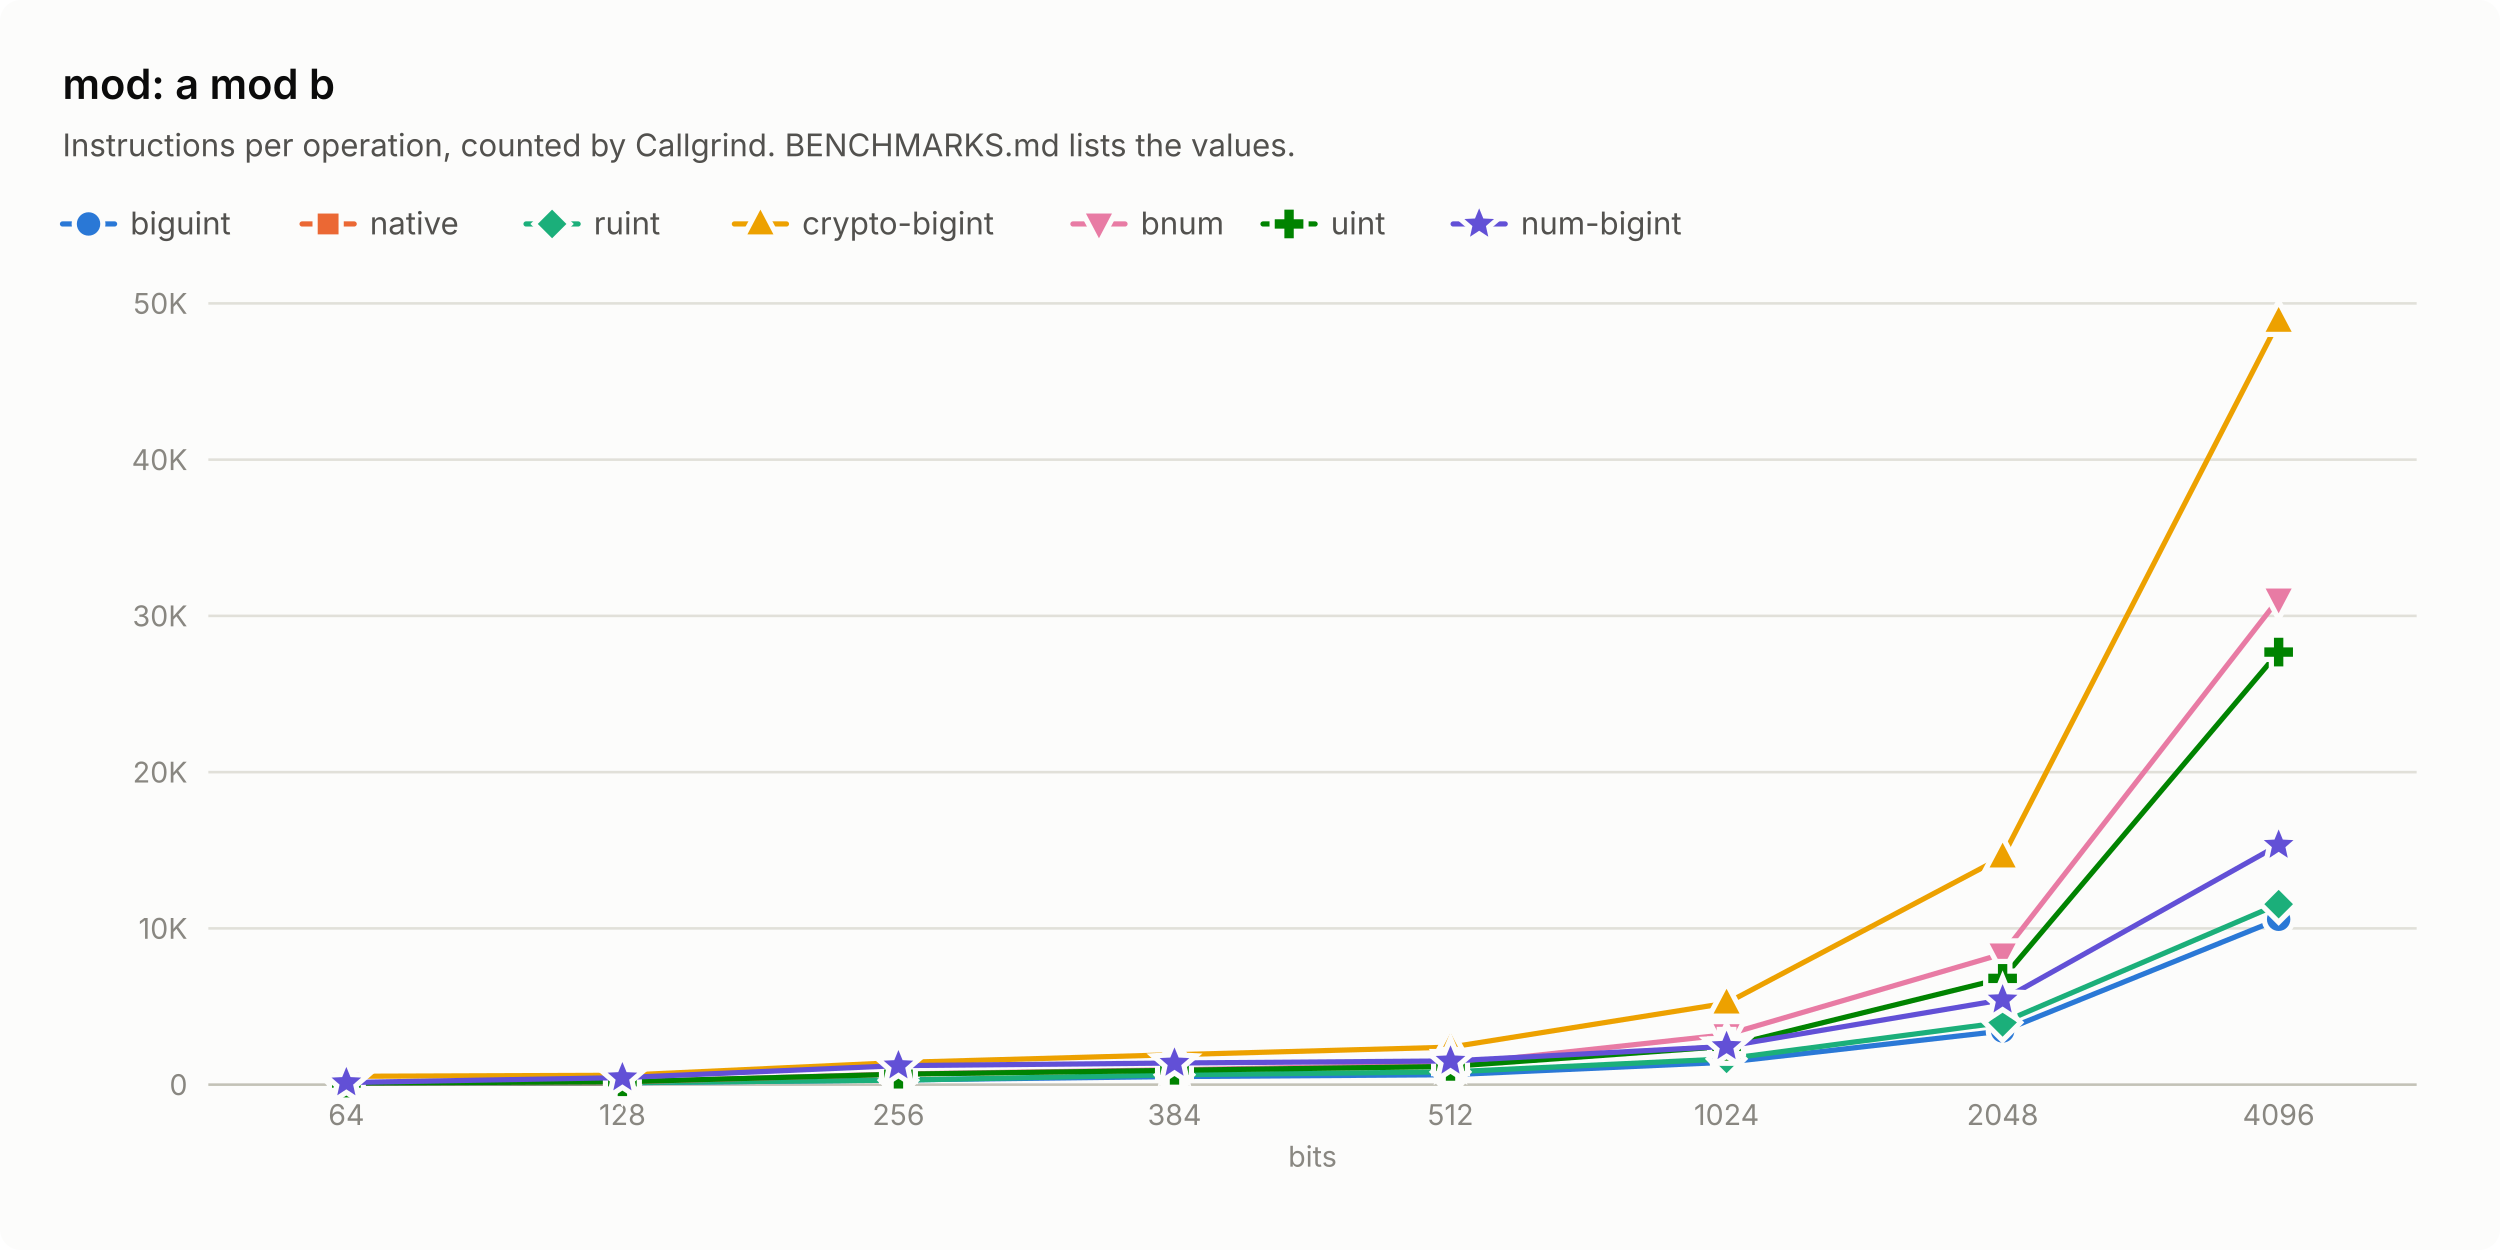
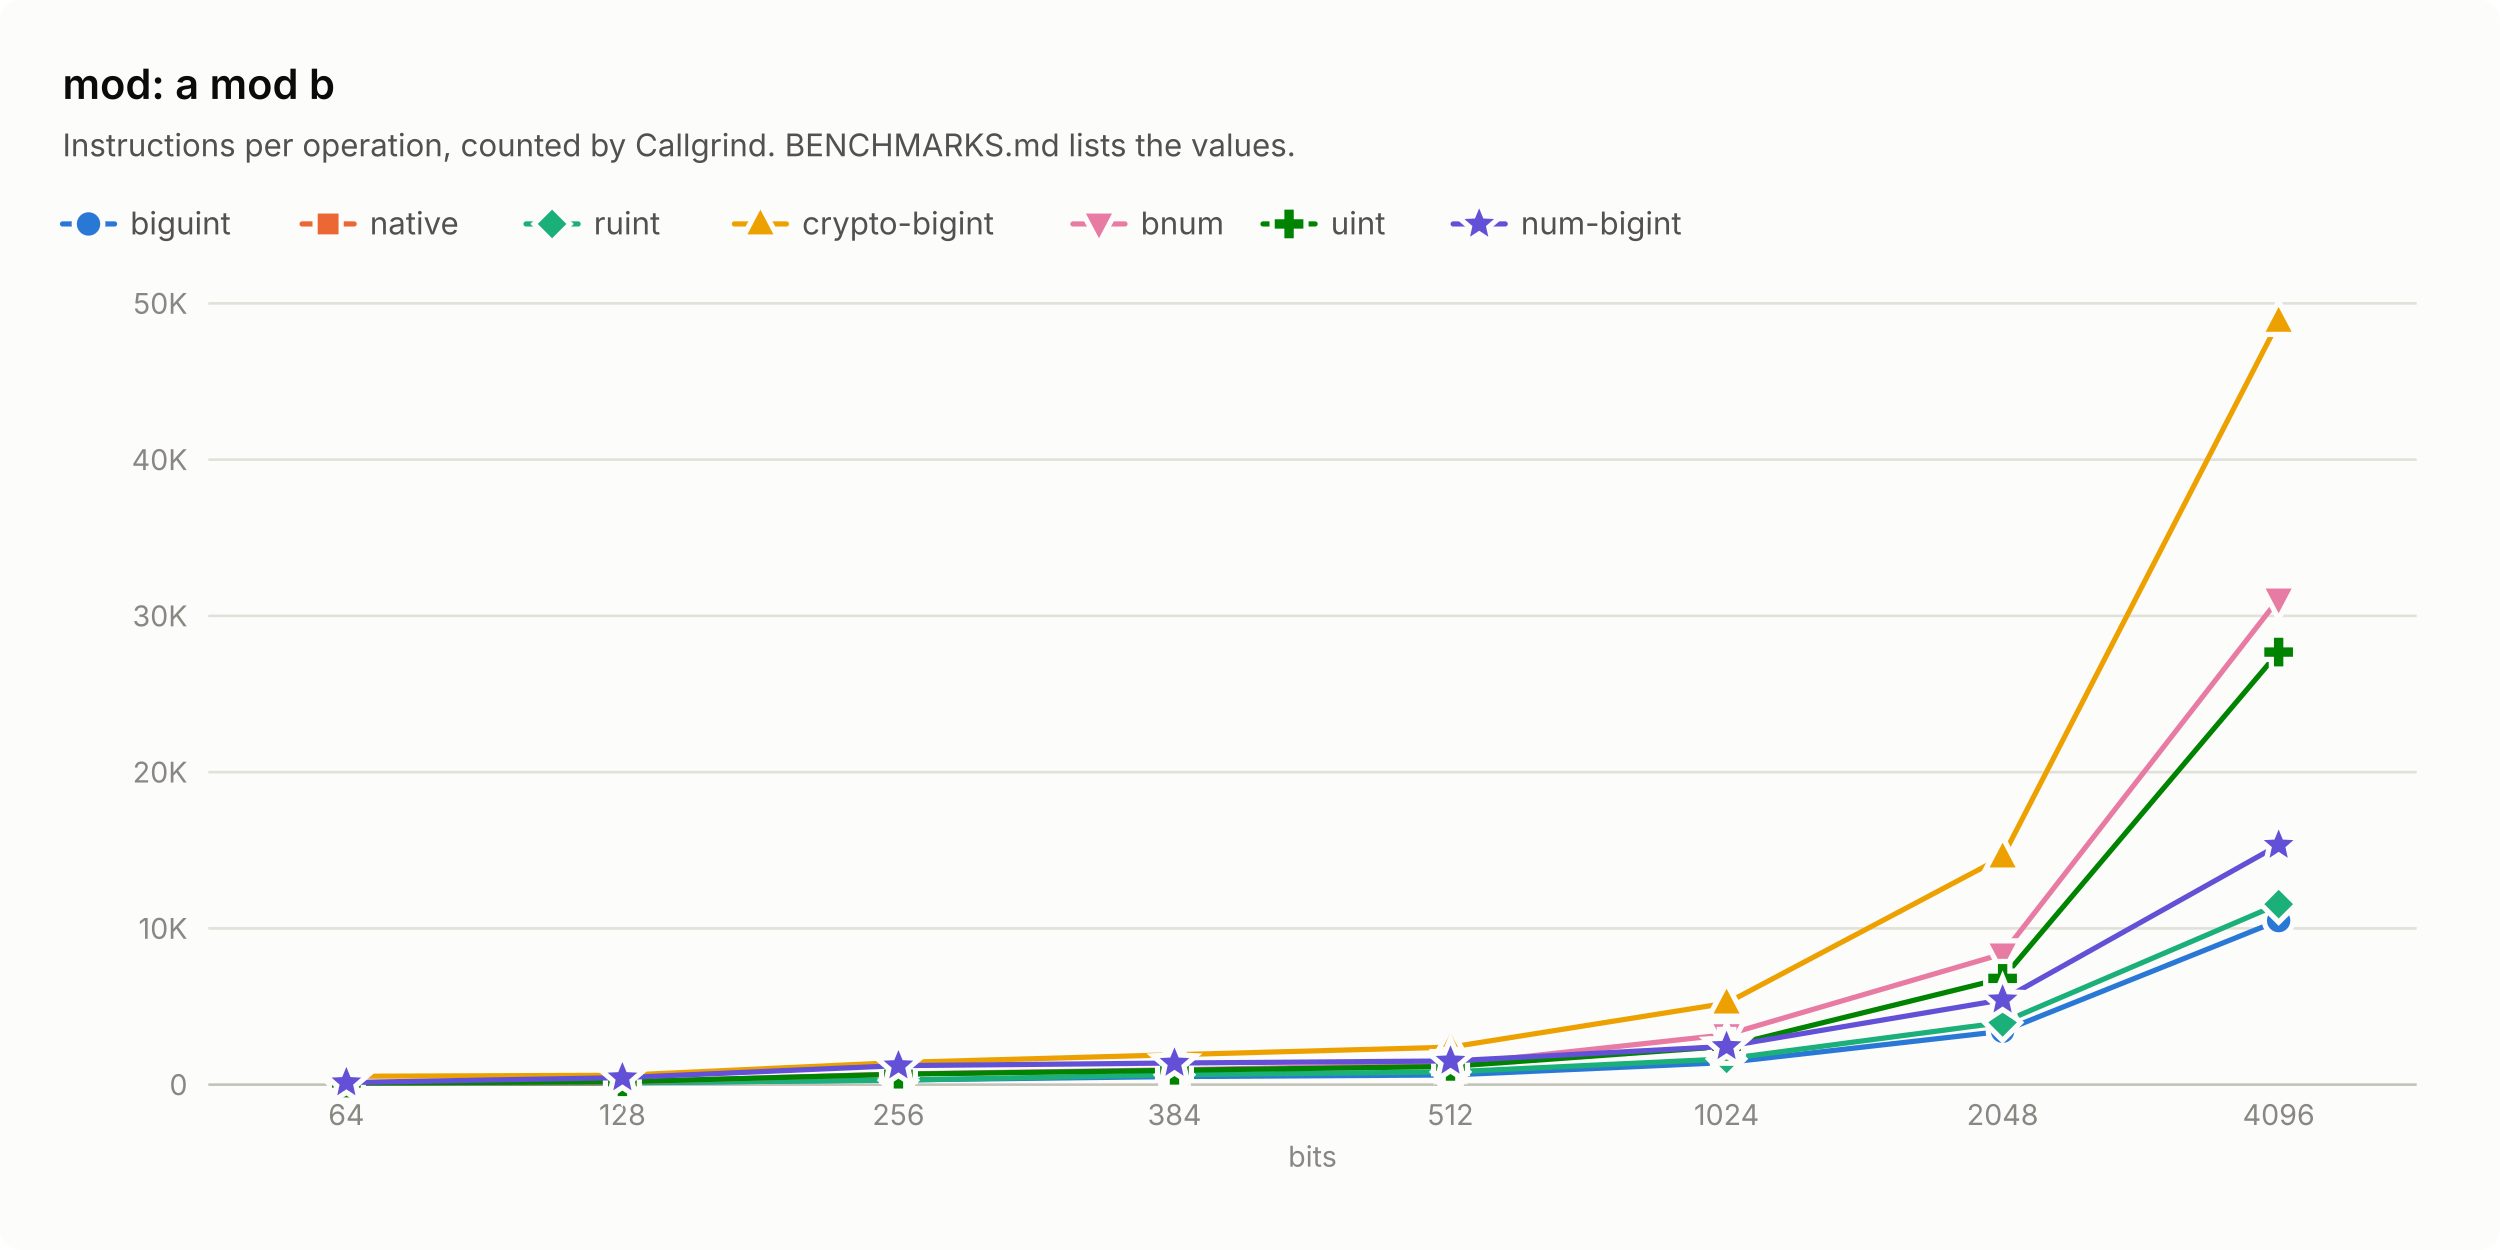
<svg xmlns="http://www.w3.org/2000/svg" width="960" height="480" viewBox="0 0 960 480" role="img" aria-labelledby="title description">
  <style>.grid,.axis{stroke-width:1}.title{font:600 16px system-ui, -apple-system, "Segoe UI", sans-serif}.subtitle,.legend{font:12px system-ui, -apple-system, "Segoe UI", sans-serif}.tick{font:11px system-ui, -apple-system, "Segoe UI", sans-serif;font-variant-numeric:tabular-nums}.line{fill:none;stroke-width:2;stroke-linejoin:round;stroke-linecap:round}.marker{stroke-width:4;paint-order:stroke}.surface{fill:#fcfcfb}.grid{stroke:#e1e0d9}.axis{stroke:#c3c2b7}.title{fill:#0b0b0b}.subtitle,.legend{fill:#52514e}.tick{fill:#898781}.marker{stroke:#fcfcfb}.c0 .line{stroke:#2a78d6}.c0 .marker{fill:#2a78d6}.c1 .line{stroke:#eb6834}.c1 .marker{fill:#eb6834}.c2 .line{stroke:#1baf7a}.c2 .marker{fill:#1baf7a}.c3 .line{stroke:#eda100}.c3 .marker{fill:#eda100}.c4 .line{stroke:#e87ba4}.c4 .marker{fill:#e87ba4}.c5 .line{stroke:#008300}.c5 .marker{fill:#008300}.c6 .line{stroke:#6250d6}.c6 .marker{fill:#6250d6}@media (prefers-color-scheme: dark){.surface{fill:#1a1a19}.grid{stroke:#2c2c2a}.axis{stroke:#383835}.title{fill:#f0efec}.subtitle,.legend{fill:#c3c2b7}.tick{fill:#898781}.marker{stroke:#1a1a19}.c0 .line{stroke:#3987e5}.c0 .marker{fill:#3987e5}.c1 .line{stroke:#d95926}.c1 .marker{fill:#d95926}.c2 .line{stroke:#199e70}.c2 .marker{fill:#199e70}.c3 .line{stroke:#c98500}.c3 .marker{fill:#c98500}.c4 .line{stroke:#d55181}.c4 .marker{fill:#d55181}.c5 .line{stroke:#008300}.c5 .marker{fill:#008300}.c6 .line{stroke:#9085e9}.c6 .marker{fill:#9085e9}}</style>
  <rect class="surface" width="960" height="480" rx="8" />
  <text class="title" x="24" y="38">mod: a mod b</text>
  <text class="subtitle" x="24" y="60">Instructions per operation, counted by Callgrind. BENCHMARKS.md lists the values.</text>
  <g class="c0">
    <path class="line" d="M24,86h20" />
    <path class="marker" transform="translate(34,86)" d="M0,-4.5A4.5,4.5 0 1 1 0,4.5A4.5,4.5 0 1 1 0,-4.5Z" />
  </g>
  <text class="legend" x="50" y="90">biguint</text>
  <g class="c1">
    <path class="line" d="M116,86h20" />
    <path class="marker" transform="translate(126,86)" d="M-4,-4H4V4H-4Z" />
  </g>
  <text class="legend" x="142" y="90">native</text>
  <g class="c2">
    <path class="line" d="M202,86h20" />
    <path class="marker" transform="translate(212,86)" d="M0,-5.5L5.5,0L0,5.5L-5.5,0Z" />
  </g>
  <text class="legend" x="228" y="90">ruint</text>
  <g class="c3">
    <path class="line" d="M282,86h20" />
    <path class="marker" transform="translate(292,86)" d="M0,-5.5L5,4H-5Z" />
  </g>
  <text class="legend" x="308" y="90">crypto-bigint</text>
  <g class="c4">
    <path class="line" d="M412,86h20" />
    <path class="marker" transform="translate(422,86)" d="M0,5.5L5,-4H-5Z" />
  </g>
  <text class="legend" x="438" y="90">bnum</text>
  <g class="c5">
    <path class="line" d="M485,86h20" />
    <path class="marker" transform="translate(495,86)" d="M-1.8,-5.5H1.8V-1.8H5.5V1.8H1.8V5.5H-1.8V1.8H-5.5V-1.8H-1.8Z" />
  </g>
  <text class="legend" x="511" y="90">uint</text>
  <g class="c6">
    <path class="line" d="M558,86h20" />
    <path class="marker" transform="translate(568,86)" d="M0,-6L1.6,-2.1L5.7,-1.9L2.6,0.8L3.5,4.9L0,2.6L-3.5,4.9L-2.6,0.8L-5.7,-1.9L-1.6,-2.1Z" />
  </g>
  <text class="legend" x="584" y="90">num-bigint</text>
  <text class="tick" x="72" y="420.5" text-anchor="end">0</text>
  <path class="grid" d="M80,356.5H928" />
  <text class="tick" x="72" y="360.5" text-anchor="end">10K</text>
  <path class="grid" d="M80,296.5H928" />
  <text class="tick" x="72" y="300.5" text-anchor="end">20K</text>
  <path class="grid" d="M80,236.5H928" />
  <text class="tick" x="72" y="240.5" text-anchor="end">30K</text>
  <path class="grid" d="M80,176.5H928" />
  <text class="tick" x="72" y="180.5" text-anchor="end">40K</text>
  <path class="grid" d="M80,116.5H928" />
  <text class="tick" x="72" y="120.5" text-anchor="end">50K</text>
  <path class="axis" d="M80,416.5H928" />
  <text class="tick" x="133.0" y="432" text-anchor="middle">64</text>
  <text class="tick" x="239.0" y="432" text-anchor="middle">128</text>
  <text class="tick" x="345.0" y="432" text-anchor="middle">256</text>
  <text class="tick" x="451.0" y="432" text-anchor="middle">384</text>
  <text class="tick" x="557.0" y="432" text-anchor="middle">512</text>
  <text class="tick" x="663.0" y="432" text-anchor="middle">1024</text>
  <text class="tick" x="769.0" y="432" text-anchor="middle">2048</text>
  <text class="tick" x="875.0" y="432" text-anchor="middle">4096</text>
  <text class="tick" x="504.0" y="448" text-anchor="middle">bits</text>
  <g class="c0">
-     <path class="line" d="M133.0,415.9L239.0,415.8L345.0,414.7L451.0,413.4L557.0,412.7L663.0,407.9L769.0,395.9L875.0,353.0" />
+     <path class="line" d="M133.0,415.9L239.0,415.8L345.0,414.7L451.0,413.4L557.0,412.8L663.0,408.0L769.0,396.0L875.0,353.5" />
    <path class="marker" transform="translate(133.0,415.9)" d="M0,-4.5A4.5,4.5 0 1 1 0,4.5A4.5,4.5 0 1 1 0,-4.5Z" />
    <path class="marker" transform="translate(239.0,415.8)" d="M0,-4.5A4.5,4.5 0 1 1 0,4.5A4.5,4.5 0 1 1 0,-4.5Z" />
    <path class="marker" transform="translate(345.0,414.7)" d="M0,-4.5A4.5,4.5 0 1 1 0,4.5A4.5,4.5 0 1 1 0,-4.5Z" />
    <path class="marker" transform="translate(451.0,413.4)" d="M0,-4.5A4.5,4.5 0 1 1 0,4.5A4.5,4.5 0 1 1 0,-4.5Z" />
-     <path class="marker" transform="translate(557.0,412.7)" d="M0,-4.5A4.5,4.5 0 1 1 0,4.5A4.5,4.5 0 1 1 0,-4.5Z" />
-     <path class="marker" transform="translate(663.0,407.9)" d="M0,-4.5A4.5,4.5 0 1 1 0,4.5A4.5,4.5 0 1 1 0,-4.5Z" />
-     <path class="marker" transform="translate(769.0,395.9)" d="M0,-4.5A4.5,4.5 0 1 1 0,4.5A4.5,4.5 0 1 1 0,-4.5Z" />
-     <path class="marker" transform="translate(875.0,353.0)" d="M0,-4.5A4.5,4.5 0 1 1 0,4.5A4.5,4.5 0 1 1 0,-4.5Z" />
+     <path class="marker" transform="translate(557.0,412.8)" d="M0,-4.5A4.5,4.5 0 1 1 0,4.5A4.5,4.5 0 1 1 0,-4.5Z" />
+     <path class="marker" transform="translate(663.0,408.0)" d="M0,-4.5A4.5,4.5 0 1 1 0,4.5A4.5,4.5 0 1 1 0,-4.5Z" />
+     <path class="marker" transform="translate(769.0,396.0)" d="M0,-4.5A4.5,4.5 0 1 1 0,4.5A4.5,4.5 0 1 1 0,-4.5Z" />
+     <path class="marker" transform="translate(875.0,353.5)" d="M0,-4.5A4.5,4.5 0 1 1 0,4.5A4.5,4.5 0 1 1 0,-4.5Z" />
  </g>
  <g class="c1">
    <path class="line" d="M133.0,415.9L239.0,415.8" />
    <path class="marker" transform="translate(133.0,415.9)" d="M-4,-4H4V4H-4Z" />
    <path class="marker" transform="translate(239.0,415.8)" d="M-4,-4H4V4H-4Z" />
  </g>
  <g class="c2">
    <path class="line" d="M133.0,415.9L239.0,415.7L345.0,414.8L451.0,412.7L557.0,411.6L663.0,406.6L769.0,392.6L875.0,347.2" />
    <path class="marker" transform="translate(133.0,415.9)" d="M0,-5.5L5.5,0L0,5.5L-5.5,0Z" />
    <path class="marker" transform="translate(239.0,415.7)" d="M0,-5.5L5.5,0L0,5.5L-5.5,0Z" />
    <path class="marker" transform="translate(345.0,414.8)" d="M0,-5.5L5.5,0L0,5.5L-5.5,0Z" />
    <path class="marker" transform="translate(451.0,412.7)" d="M0,-5.5L5.5,0L0,5.5L-5.5,0Z" />
    <path class="marker" transform="translate(557.0,411.6)" d="M0,-5.5L5.5,0L0,5.5L-5.5,0Z" />
    <path class="marker" transform="translate(663.0,406.6)" d="M0,-5.5L5.5,0L0,5.5L-5.5,0Z" />
    <path class="marker" transform="translate(769.0,392.6)" d="M0,-5.5L5.5,0L0,5.5L-5.5,0Z" />
    <path class="marker" transform="translate(875.0,347.2)" d="M0,-5.5L5.5,0L0,5.5L-5.5,0Z" />
  </g>
  <g class="c3">
    <path class="line" d="M133.0,413.3L239.0,412.9L345.0,408.0L451.0,405.0L557.0,402.1L663.0,385.2L769.0,329.1L875.0,123.4" />
    <path class="marker" transform="translate(133.0,413.3)" d="M0,-5.5L5,4H-5Z" />
    <path class="marker" transform="translate(239.0,412.9)" d="M0,-5.5L5,4H-5Z" />
    <path class="marker" transform="translate(345.0,408.0)" d="M0,-5.5L5,4H-5Z" />
    <path class="marker" transform="translate(451.0,405.0)" d="M0,-5.5L5,4H-5Z" />
    <path class="marker" transform="translate(557.0,402.1)" d="M0,-5.5L5,4H-5Z" />
    <path class="marker" transform="translate(663.0,385.2)" d="M0,-5.5L5,4H-5Z" />
    <path class="marker" transform="translate(769.0,329.1)" d="M0,-5.5L5,4H-5Z" />
    <path class="marker" transform="translate(875.0,123.4)" d="M0,-5.5L5,4H-5Z" />
  </g>
  <g class="c4">
    <path class="line" d="M133.0,415.9L239.0,415.5L345.0,412.4L451.0,410.8L557.0,408.8L663.0,397.3L769.0,366.3L875.0,230.0" />
    <path class="marker" transform="translate(133.0,415.9)" d="M0,5.5L5,-4H-5Z" />
    <path class="marker" transform="translate(239.0,415.5)" d="M0,5.5L5,-4H-5Z" />
    <path class="marker" transform="translate(345.0,412.4)" d="M0,5.5L5,-4H-5Z" />
    <path class="marker" transform="translate(451.0,410.8)" d="M0,5.5L5,-4H-5Z" />
    <path class="marker" transform="translate(557.0,408.8)" d="M0,5.5L5,-4H-5Z" />
    <path class="marker" transform="translate(663.0,397.3)" d="M0,5.5L5,-4H-5Z" />
    <path class="marker" transform="translate(769.0,366.3)" d="M0,5.5L5,-4H-5Z" />
    <path class="marker" transform="translate(875.0,230.0)" d="M0,5.5L5,-4H-5Z" />
  </g>
  <g class="c5">
    <path class="line" d="M133.0,415.9L239.0,415.4L345.0,412.5L451.0,411.0L557.0,409.5L663.0,401.8L769.0,375.7L875.0,250.4" />
    <path class="marker" transform="translate(133.0,415.9)" d="M-1.8,-5.5H1.8V-1.8H5.5V1.8H1.8V5.5H-1.8V1.8H-5.5V-1.8H-1.8Z" />
    <path class="marker" transform="translate(239.0,415.4)" d="M-1.8,-5.5H1.8V-1.8H5.5V1.8H1.8V5.5H-1.8V1.8H-5.5V-1.8H-1.8Z" />
    <path class="marker" transform="translate(345.0,412.5)" d="M-1.8,-5.5H1.8V-1.8H5.5V1.8H1.8V5.5H-1.8V1.8H-5.5V-1.8H-1.8Z" />
    <path class="marker" transform="translate(451.0,411.0)" d="M-1.8,-5.5H1.8V-1.8H5.5V1.8H1.8V5.5H-1.8V1.8H-5.5V-1.8H-1.8Z" />
    <path class="marker" transform="translate(557.0,409.5)" d="M-1.8,-5.5H1.8V-1.8H5.5V1.8H1.8V5.5H-1.8V1.8H-5.5V-1.8H-1.8Z" />
    <path class="marker" transform="translate(663.0,401.8)" d="M-1.8,-5.5H1.8V-1.8H5.5V1.8H1.8V5.5H-1.8V1.8H-5.5V-1.8H-1.8Z" />
    <path class="marker" transform="translate(769.0,375.7)" d="M-1.8,-5.5H1.8V-1.8H5.5V1.8H1.8V5.5H-1.8V1.8H-5.5V-1.8H-1.8Z" />
    <path class="marker" transform="translate(875.0,250.4)" d="M-1.8,-5.5H1.8V-1.8H5.5V1.8H1.8V5.5H-1.8V1.8H-5.5V-1.8H-1.8Z" />
  </g>
  <g class="c6">
    <path class="line" d="M133.0,415.7L239.0,413.8L345.0,409.2L451.0,408.2L557.0,407.4L663.0,401.8L769.0,383.9L875.0,324.5" />
    <path class="marker" transform="translate(133.0,415.7)" d="M0,-6L1.6,-2.1L5.7,-1.9L2.6,0.8L3.5,4.9L0,2.6L-3.5,4.9L-2.6,0.8L-5.7,-1.9L-1.6,-2.1Z" />
    <path class="marker" transform="translate(239.0,413.8)" d="M0,-6L1.6,-2.1L5.7,-1.9L2.6,0.8L3.5,4.9L0,2.6L-3.5,4.9L-2.6,0.8L-5.7,-1.9L-1.6,-2.1Z" />
    <path class="marker" transform="translate(345.0,409.2)" d="M0,-6L1.6,-2.1L5.7,-1.9L2.6,0.8L3.5,4.9L0,2.6L-3.5,4.9L-2.6,0.8L-5.7,-1.9L-1.6,-2.1Z" />
    <path class="marker" transform="translate(451.0,408.2)" d="M0,-6L1.6,-2.1L5.7,-1.9L2.6,0.8L3.5,4.9L0,2.6L-3.5,4.9L-2.6,0.8L-5.7,-1.9L-1.6,-2.1Z" />
    <path class="marker" transform="translate(557.0,407.4)" d="M0,-6L1.6,-2.1L5.7,-1.9L2.6,0.8L3.5,4.9L0,2.6L-3.5,4.9L-2.6,0.8L-5.7,-1.9L-1.6,-2.1Z" />
    <path class="marker" transform="translate(663.0,401.8)" d="M0,-6L1.6,-2.1L5.7,-1.9L2.6,0.8L3.5,4.9L0,2.6L-3.5,4.9L-2.6,0.8L-5.7,-1.9L-1.6,-2.1Z" />
    <path class="marker" transform="translate(769.0,383.9)" d="M0,-6L1.6,-2.1L5.7,-1.9L2.6,0.8L3.5,4.9L0,2.6L-3.5,4.9L-2.6,0.8L-5.7,-1.9L-1.6,-2.1Z" />
    <path class="marker" transform="translate(875.0,324.5)" d="M0,-6L1.6,-2.1L5.7,-1.9L2.6,0.8L3.5,4.9L0,2.6L-3.5,4.9L-2.6,0.8L-5.7,-1.9L-1.6,-2.1Z" />
  </g>
</svg>
